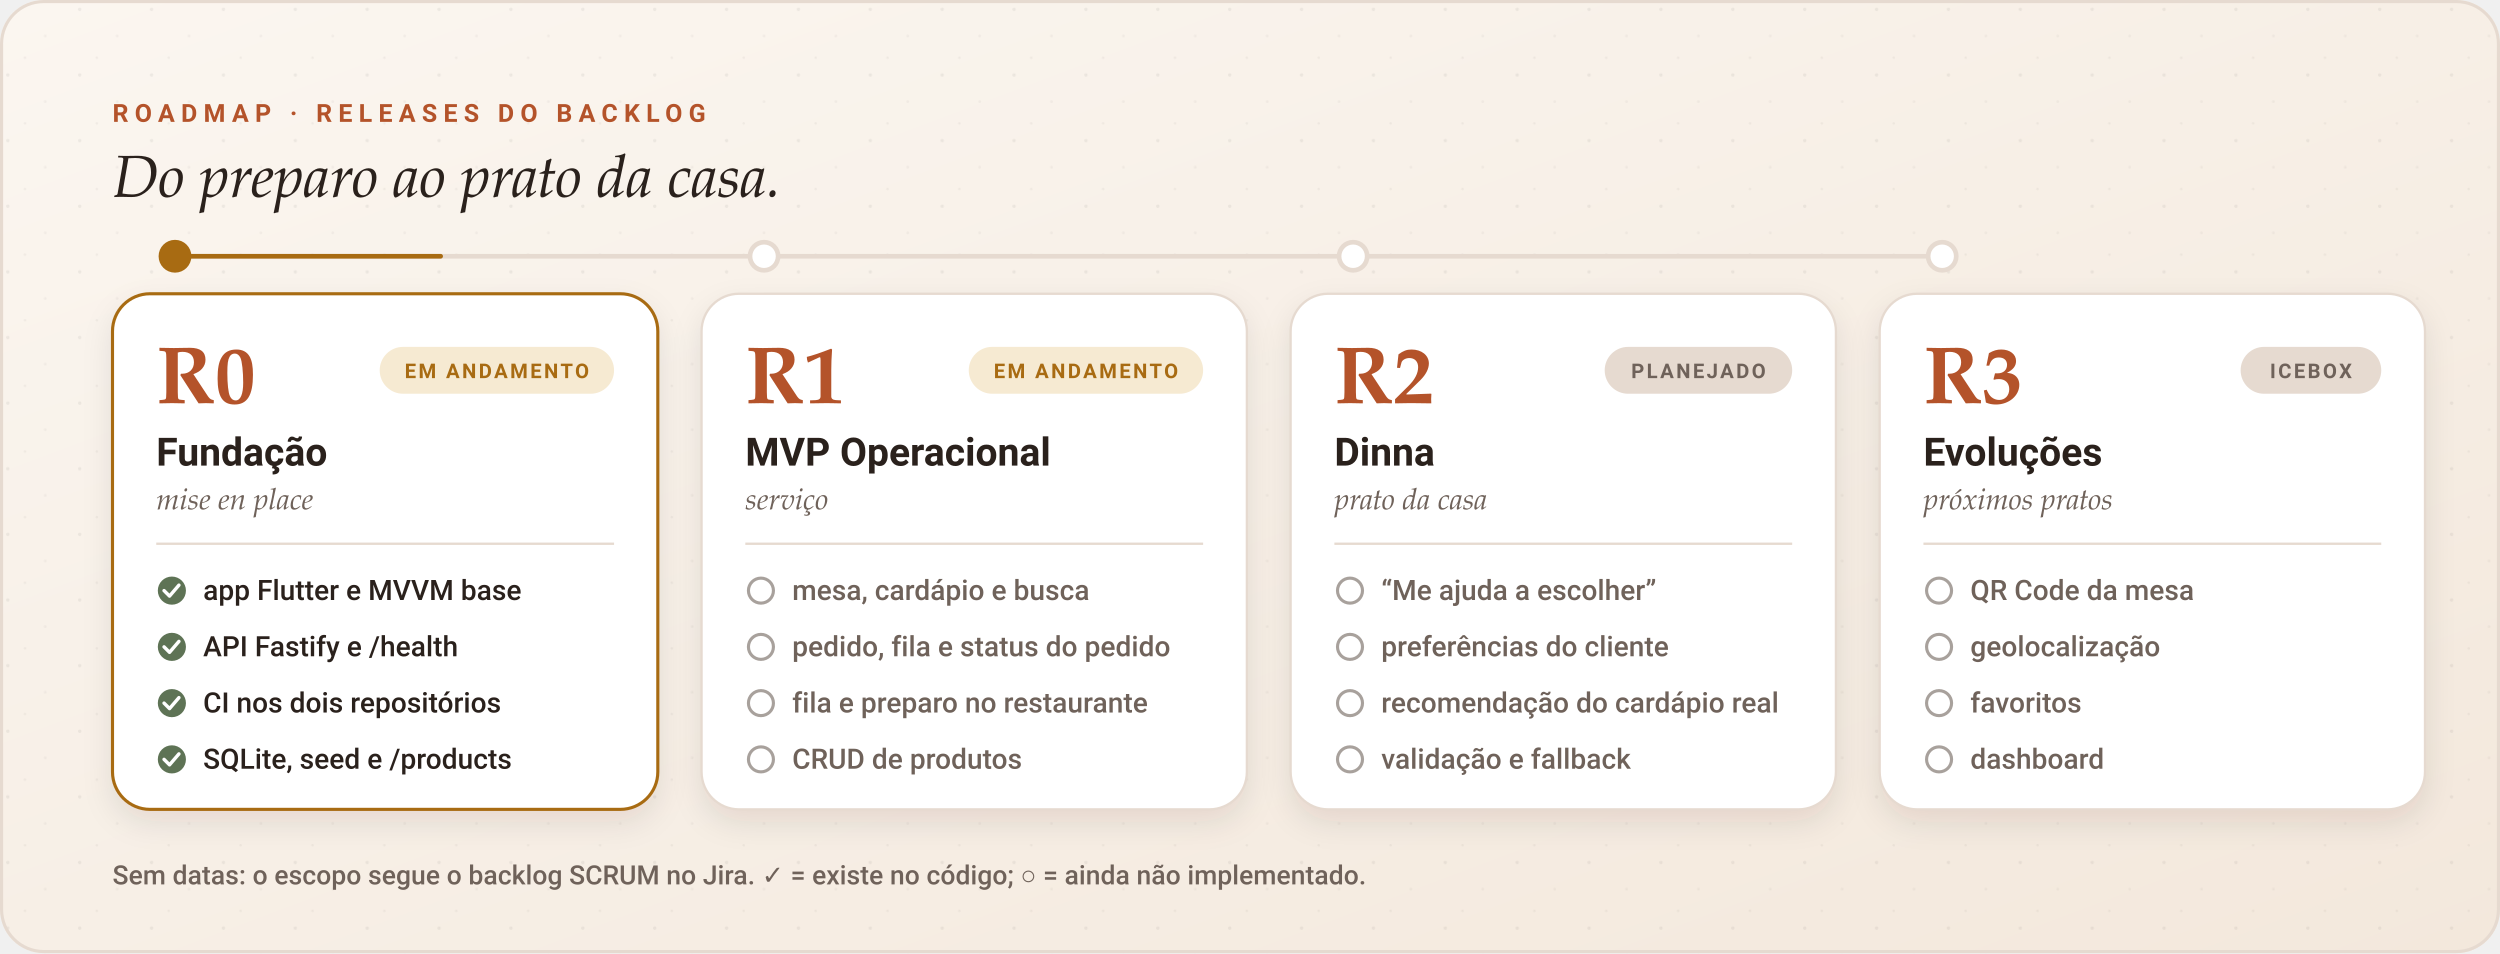
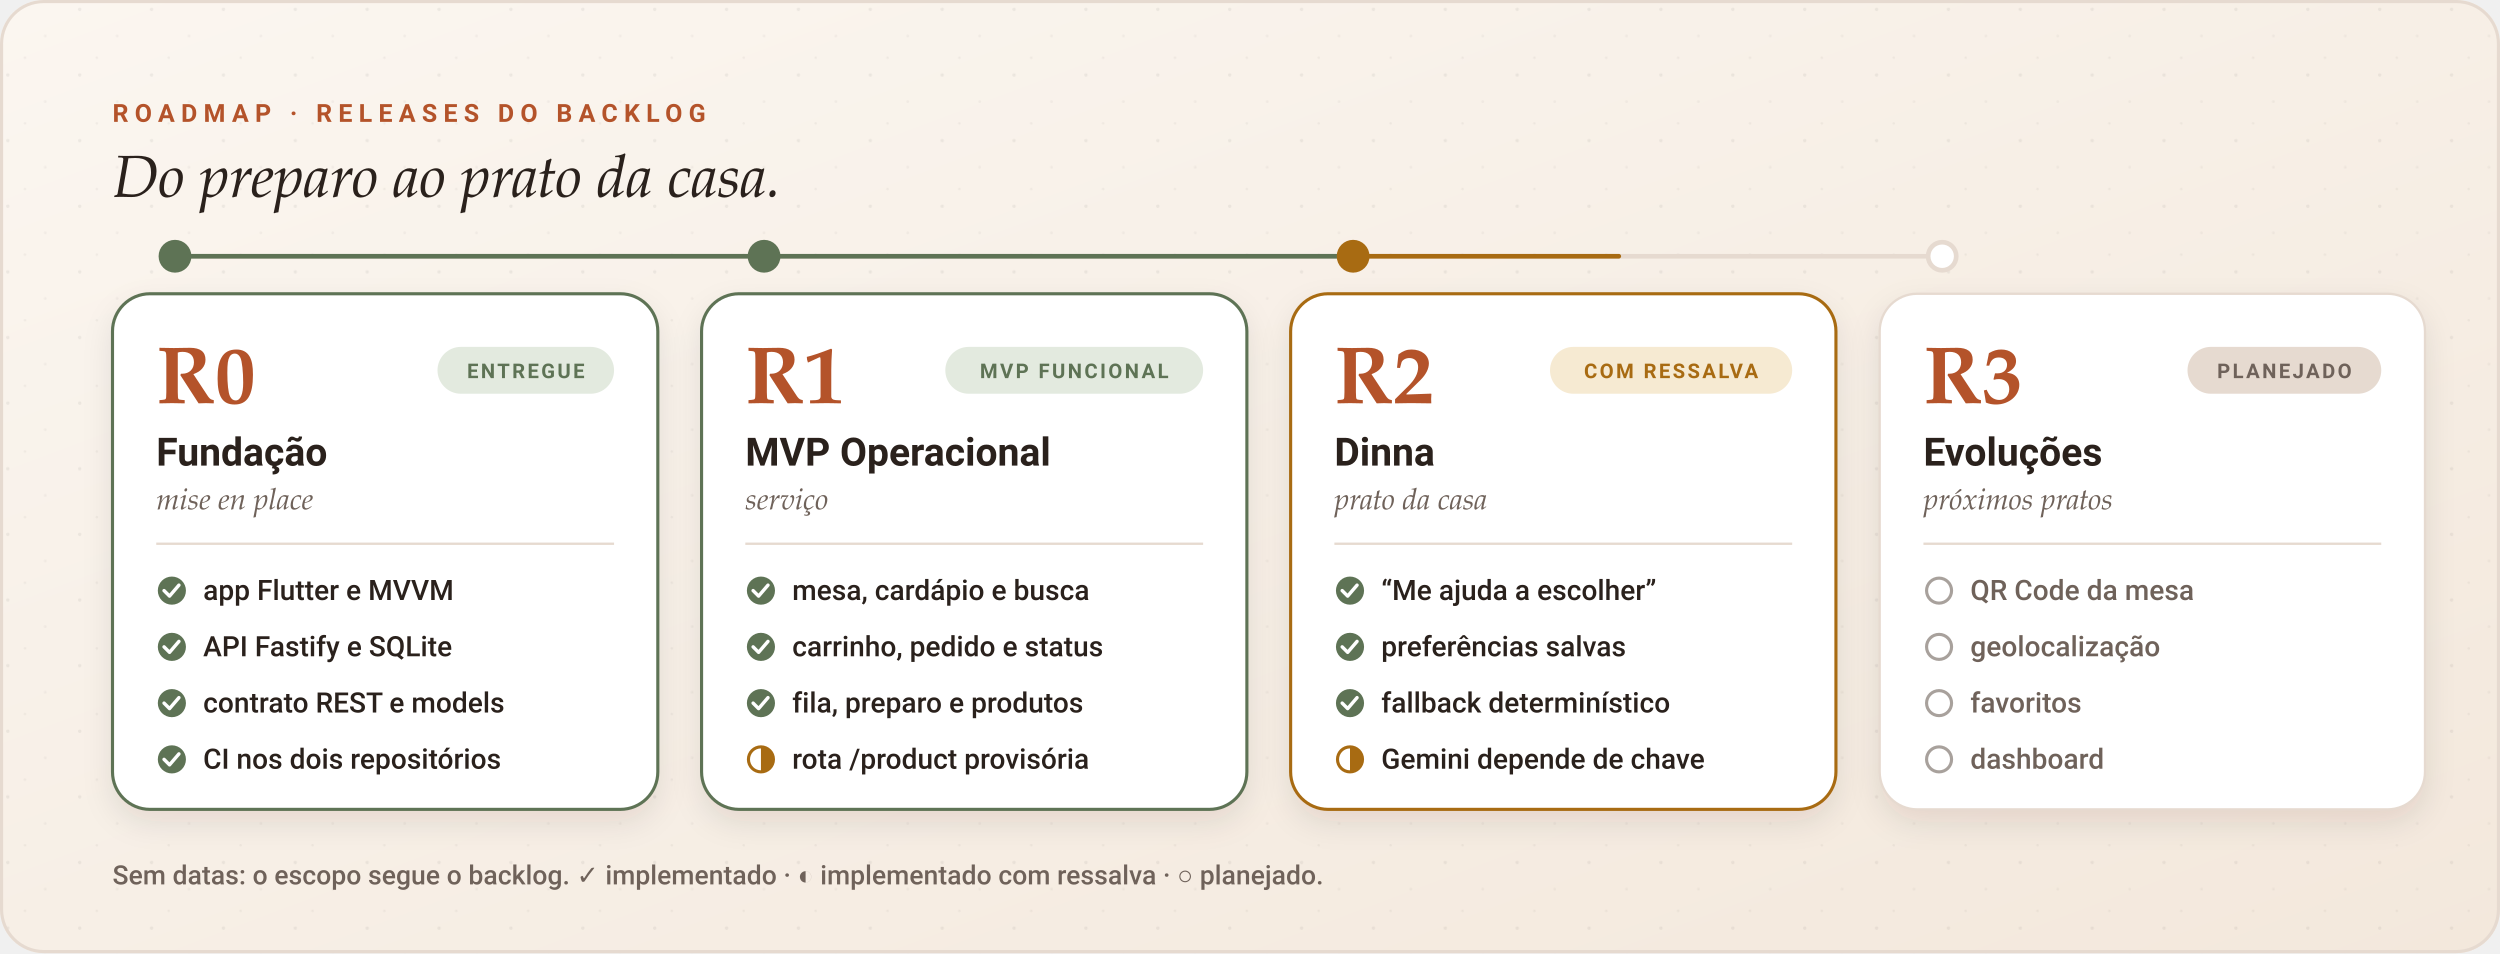
<svg xmlns="http://www.w3.org/2000/svg" width="1600" height="610" viewBox="0 0 1600 610" role="img" aria-labelledby="title desc">
  <defs>
    <linearGradient id="bg" x1="0" y1="0" x2="1" y2="1">
      <stop stop-color="#FBF6F0" />
      <stop offset="1" stop-color="#F3E8DC" />
    </linearGradient>
    <pattern id="dots" width="46" height="42" patternUnits="userSpaceOnUse">
      <circle cx="5" cy="6" r="1.1" fill="#2A211C" opacity="0.06" />
      <circle cx="29" cy="23" r="0.9" fill="#2A211C" opacity="0.042" />
      <circle cx="16" cy="37" r="0.8" fill="#2A211C" opacity="0.048" />
    </pattern>
    <filter id="sh" x="-30%" y="-30%" width="160%" height="180%">
      <feDropShadow dx="0" dy="8" stdDeviation="10" flood-color="#2A211C" flood-opacity=".10" />
    </filter>
-     <marker id="ar" viewBox="0 0 10 10" refX="8" refY="5" markerWidth="8" markerHeight="8" orient="auto">
-       <path d="M0 0 L10 5 L0 10z" fill="#B4532A" />
-     </marker>
    <clipPath id="frame">
      <rect width="1600" height="610" rx="28" />
    </clipPath>
  </defs>
  <g clip-path="url(#frame)">
    <rect width="1600" height="610" fill="url(#bg)" />
    <rect width="1600" height="610" fill="url(#dots)" />
  </g>
  <rect x="1" y="1" width="1598" height="608" rx="27" fill="none" stroke="#E6DAD0" stroke-width="2" />
  <text x="72" y="78" font-family="'Avenir Next', Avenir, 'Helvetica Neue', 'Segoe UI', Roboto, Arial, sans-serif" font-size="16" font-weight="700" letter-spacing="4" fill="#B4532A">ROADMAP  ·  RELEASES DO BACKLOG</text>
  <text x="72" y="126" font-family="'Iowan Old Style', Charter, 'Palatino Linotype', Georgia, serif" font-size="38" font-style="italic" fill="#2A211C">Do preparo ao prato da casa.</text>
  <path d="M112 164 H1243" stroke="#E6DAD0" stroke-width="3" stroke-linecap="round" />
-   <path d="M112 164 H282" stroke="#A86B12" stroke-width="3" stroke-linecap="round" />
-   <circle cx="112" cy="164" r="9" fill="#A86B12" stroke="#A86B12" stroke-width="3" />
+   <path d="M112 164 H866" stroke="#5E7355" stroke-width="3" stroke-linecap="round" />
+   <path d="M866 164 H1036" stroke="#A86B12" stroke-width="3" stroke-linecap="round" />
+   <circle cx="112" cy="164" r="9" fill="#5E7355" stroke="#5E7355" stroke-width="3" />
  <rect x="72" y="188" width="349" height="330" rx="24" fill="#FFFFFF" filter="url(#sh)" />
-   <rect x="72" y="188" width="349" height="330" rx="24" fill="none" stroke="#A86B12" stroke-width="2" />
+   <rect x="72" y="188" width="349" height="330" rx="24" fill="none" stroke="#5E7355" stroke-width="2" />
  <text x="100" y="258" font-family="'Iowan Old Style', Charter, 'Palatino Linotype', Georgia, serif" font-size="52" font-weight="700" fill="#B4532A">R0</text>
  <text x="100" y="298" font-family="'Avenir Next', Avenir, 'Helvetica Neue', 'Segoe UI', Roboto, Arial, sans-serif" font-size="25" font-weight="700" fill="#2A211C">Fundação</text>
  <text x="100" y="326" font-family="'Iowan Old Style', Charter, 'Palatino Linotype', Georgia, serif" font-size="19" font-style="italic" fill="#6F625A">mise en place</text>
-   <rect x="243" y="222" width="150" height="30" rx="15" fill="#F6EAD2" />
-   <text x="318.0" y="242" text-anchor="middle" font-family="'Avenir Next', Avenir, 'Helvetica Neue', 'Segoe UI', Roboto, Arial, sans-serif" font-size="13" font-weight="700" letter-spacing="1.5" fill="#A86B12">EM ANDAMENTO</text>
+   <rect x="280" y="222" width="113" height="30" rx="15" fill="#E3EADF" />
+   <text x="336.5" y="242" text-anchor="middle" font-family="'Avenir Next', Avenir, 'Helvetica Neue', 'Segoe UI', Roboto, Arial, sans-serif" font-size="13" font-weight="700" letter-spacing="1.5" fill="#5E7355">ENTREGUE</text>
  <path d="M100 348 H393" stroke="#E6DAD0" stroke-width="1.5" />
  <circle cx="110" cy="378" r="9" fill="#5E7355" />
  <path d="M105 378 l3.5 3.5 l6 -7" stroke="#FFFFFF" stroke-width="2.2" fill="none" stroke-linecap="round" stroke-linejoin="round" />
-   <text x="130" y="384" font-family="'Avenir Next', Avenir, 'Helvetica Neue', 'Segoe UI', Roboto, Arial, sans-serif" font-size="18" font-weight="500" fill="#2A211C">app Flutter e MVVM base</text>
+   <text x="130" y="384" font-family="'Avenir Next', Avenir, 'Helvetica Neue', 'Segoe UI', Roboto, Arial, sans-serif" font-size="18" font-weight="500" fill="#2A211C">app Flutter e MVVM</text>
  <circle cx="110" cy="414" r="9" fill="#5E7355" />
  <path d="M105 414 l3.5 3.5 l6 -7" stroke="#FFFFFF" stroke-width="2.2" fill="none" stroke-linecap="round" stroke-linejoin="round" />
-   <text x="130" y="420" font-family="'Avenir Next', Avenir, 'Helvetica Neue', 'Segoe UI', Roboto, Arial, sans-serif" font-size="18" font-weight="500" fill="#2A211C">API Fastify e /health</text>
+   <text x="130" y="420" font-family="'Avenir Next', Avenir, 'Helvetica Neue', 'Segoe UI', Roboto, Arial, sans-serif" font-size="18" font-weight="500" fill="#2A211C">API Fastify e SQLite</text>
  <circle cx="110" cy="450" r="9" fill="#5E7355" />
  <path d="M105 450 l3.5 3.5 l6 -7" stroke="#FFFFFF" stroke-width="2.2" fill="none" stroke-linecap="round" stroke-linejoin="round" />
-   <text x="130" y="456" font-family="'Avenir Next', Avenir, 'Helvetica Neue', 'Segoe UI', Roboto, Arial, sans-serif" font-size="18" font-weight="500" fill="#2A211C">CI nos dois repositórios</text>
+   <text x="130" y="456" font-family="'Avenir Next', Avenir, 'Helvetica Neue', 'Segoe UI', Roboto, Arial, sans-serif" font-size="18" font-weight="500" fill="#2A211C">contrato REST e models</text>
  <circle cx="110" cy="486" r="9" fill="#5E7355" />
  <path d="M105 486 l3.5 3.5 l6 -7" stroke="#FFFFFF" stroke-width="2.2" fill="none" stroke-linecap="round" stroke-linejoin="round" />
-   <text x="130" y="492" font-family="'Avenir Next', Avenir, 'Helvetica Neue', 'Segoe UI', Roboto, Arial, sans-serif" font-size="18" font-weight="500" fill="#2A211C">SQLite, seed e /products</text>
-   <circle cx="489" cy="164" r="9" fill="#FFFFFF" stroke="#E6DAD0" stroke-width="3" />
+   <text x="130" y="492" font-family="'Avenir Next', Avenir, 'Helvetica Neue', 'Segoe UI', Roboto, Arial, sans-serif" font-size="18" font-weight="500" fill="#2A211C">CI nos dois repositórios</text>
+   <circle cx="489" cy="164" r="9" fill="#5E7355" stroke="#5E7355" stroke-width="3" />
  <rect x="449" y="188" width="349" height="330" rx="24" fill="#FFFFFF" filter="url(#sh)" />
-   <rect x="449" y="188" width="349" height="330" rx="24" fill="none" stroke="#E6DAD0" stroke-width="1.5" />
+   <rect x="449" y="188" width="349" height="330" rx="24" fill="none" stroke="#5E7355" stroke-width="2" />
  <text x="477" y="258" font-family="'Iowan Old Style', Charter, 'Palatino Linotype', Georgia, serif" font-size="52" font-weight="700" fill="#B4532A">R1</text>
  <text x="477" y="298" font-family="'Avenir Next', Avenir, 'Helvetica Neue', 'Segoe UI', Roboto, Arial, sans-serif" font-size="25" font-weight="700" fill="#2A211C">MVP Operacional</text>
  <text x="477" y="326" font-family="'Iowan Old Style', Charter, 'Palatino Linotype', Georgia, serif" font-size="19" font-style="italic" fill="#6F625A">serviço</text>
-   <rect x="620" y="222" width="150" height="30" rx="15" fill="#F6EAD2" />
-   <text x="695.0" y="242" text-anchor="middle" font-family="'Avenir Next', Avenir, 'Helvetica Neue', 'Segoe UI', Roboto, Arial, sans-serif" font-size="13" font-weight="700" letter-spacing="1.5" fill="#A86B12">EM ANDAMENTO</text>
+   <rect x="605" y="222" width="165" height="30" rx="15" fill="#E3EADF" />
+   <text x="687.5" y="242" text-anchor="middle" font-family="'Avenir Next', Avenir, 'Helvetica Neue', 'Segoe UI', Roboto, Arial, sans-serif" font-size="13" font-weight="700" letter-spacing="1.5" fill="#5E7355">MVP FUNCIONAL</text>
  <path d="M477 348 H770" stroke="#E6DAD0" stroke-width="1.5" />
-   <circle cx="487" cy="378" r="8" fill="none" stroke="#6F625A" stroke-opacity=".6" stroke-width="2" />
-   <text x="507" y="384" font-family="'Avenir Next', Avenir, 'Helvetica Neue', 'Segoe UI', Roboto, Arial, sans-serif" font-size="18" font-weight="500" fill="#6F625A">mesa, cardápio e busca</text>
-   <circle cx="487" cy="414" r="8" fill="none" stroke="#6F625A" stroke-opacity=".6" stroke-width="2" />
-   <text x="507" y="420" font-family="'Avenir Next', Avenir, 'Helvetica Neue', 'Segoe UI', Roboto, Arial, sans-serif" font-size="18" font-weight="500" fill="#6F625A">pedido, fila e status do pedido</text>
-   <circle cx="487" cy="450" r="8" fill="none" stroke="#6F625A" stroke-opacity=".6" stroke-width="2" />
-   <text x="507" y="456" font-family="'Avenir Next', Avenir, 'Helvetica Neue', 'Segoe UI', Roboto, Arial, sans-serif" font-size="18" font-weight="500" fill="#6F625A">fila e preparo no restaurante</text>
-   <circle cx="487" cy="486" r="8" fill="none" stroke="#6F625A" stroke-opacity=".6" stroke-width="2" />
-   <text x="507" y="492" font-family="'Avenir Next', Avenir, 'Helvetica Neue', 'Segoe UI', Roboto, Arial, sans-serif" font-size="18" font-weight="500" fill="#6F625A">CRUD de produtos</text>
-   <circle cx="866" cy="164" r="9" fill="#FFFFFF" stroke="#E6DAD0" stroke-width="3" />
+   <circle cx="487" cy="378" r="9" fill="#5E7355" />
+   <path d="M482 378 l3.5 3.5 l6 -7" stroke="#FFFFFF" stroke-width="2.2" fill="none" stroke-linecap="round" stroke-linejoin="round" />
+   <text x="507" y="384" font-family="'Avenir Next', Avenir, 'Helvetica Neue', 'Segoe UI', Roboto, Arial, sans-serif" font-size="18" font-weight="500" fill="#2A211C">mesa, cardápio e busca</text>
+   <circle cx="487" cy="414" r="9" fill="#5E7355" />
+   <path d="M482 414 l3.5 3.5 l6 -7" stroke="#FFFFFF" stroke-width="2.2" fill="none" stroke-linecap="round" stroke-linejoin="round" />
+   <text x="507" y="420" font-family="'Avenir Next', Avenir, 'Helvetica Neue', 'Segoe UI', Roboto, Arial, sans-serif" font-size="18" font-weight="500" fill="#2A211C">carrinho, pedido e status</text>
+   <circle cx="487" cy="450" r="9" fill="#5E7355" />
+   <path d="M482 450 l3.5 3.5 l6 -7" stroke="#FFFFFF" stroke-width="2.2" fill="none" stroke-linecap="round" stroke-linejoin="round" />
+   <text x="507" y="456" font-family="'Avenir Next', Avenir, 'Helvetica Neue', 'Segoe UI', Roboto, Arial, sans-serif" font-size="18" font-weight="500" fill="#2A211C">fila, preparo e produtos</text>
+   <circle cx="487" cy="486" r="8" fill="#FFFFFF" stroke="#A86B12" stroke-width="2" />
+   <path d="M487 478 A8 8 0 0 1 487 494 Z" fill="#A86B12" />
+   <text x="507" y="492" font-family="'Avenir Next', Avenir, 'Helvetica Neue', 'Segoe UI', Roboto, Arial, sans-serif" font-size="18" font-weight="500" fill="#2A211C">rota /product provisória</text>
+   <circle cx="866" cy="164" r="9" fill="#A86B12" stroke="#A86B12" stroke-width="3" />
  <rect x="826" y="188" width="349" height="330" rx="24" fill="#FFFFFF" filter="url(#sh)" />
-   <rect x="826" y="188" width="349" height="330" rx="24" fill="none" stroke="#E6DAD0" stroke-width="1.5" />
+   <rect x="826" y="188" width="349" height="330" rx="24" fill="none" stroke="#A86B12" stroke-width="2" />
  <text x="854" y="258" font-family="'Iowan Old Style', Charter, 'Palatino Linotype', Georgia, serif" font-size="52" font-weight="700" fill="#B4532A">R2</text>
  <text x="854" y="298" font-family="'Avenir Next', Avenir, 'Helvetica Neue', 'Segoe UI', Roboto, Arial, sans-serif" font-size="25" font-weight="700" fill="#2A211C">Dinna</text>
  <text x="854" y="326" font-family="'Iowan Old Style', Charter, 'Palatino Linotype', Georgia, serif" font-size="19" font-style="italic" fill="#6F625A">prato da casa</text>
-   <rect x="1027" y="222" width="120" height="30" rx="15" fill="#E6DAD0" />
-   <text x="1087.0" y="242" text-anchor="middle" font-family="'Avenir Next', Avenir, 'Helvetica Neue', 'Segoe UI', Roboto, Arial, sans-serif" font-size="13" font-weight="700" letter-spacing="1.5" fill="#6F625A">PLANEJADO</text>
+   <rect x="992" y="222" width="155" height="30" rx="15" fill="#F6EAD2" />
+   <text x="1069.5" y="242" text-anchor="middle" font-family="'Avenir Next', Avenir, 'Helvetica Neue', 'Segoe UI', Roboto, Arial, sans-serif" font-size="13" font-weight="700" letter-spacing="1.5" fill="#A86B12">COM RESSALVA</text>
  <path d="M854 348 H1147" stroke="#E6DAD0" stroke-width="1.5" />
-   <circle cx="864" cy="378" r="8" fill="none" stroke="#6F625A" stroke-opacity=".6" stroke-width="2" />
-   <text x="884" y="384" font-family="'Avenir Next', Avenir, 'Helvetica Neue', 'Segoe UI', Roboto, Arial, sans-serif" font-size="18" font-weight="500" fill="#6F625A">“Me ajuda a escolher”</text>
-   <circle cx="864" cy="414" r="8" fill="none" stroke="#6F625A" stroke-opacity=".6" stroke-width="2" />
-   <text x="884" y="420" font-family="'Avenir Next', Avenir, 'Helvetica Neue', 'Segoe UI', Roboto, Arial, sans-serif" font-size="18" font-weight="500" fill="#6F625A">preferências do cliente</text>
-   <circle cx="864" cy="450" r="8" fill="none" stroke="#6F625A" stroke-opacity=".6" stroke-width="2" />
-   <text x="884" y="456" font-family="'Avenir Next', Avenir, 'Helvetica Neue', 'Segoe UI', Roboto, Arial, sans-serif" font-size="18" font-weight="500" fill="#6F625A">recomendação do cardápio real</text>
-   <circle cx="864" cy="486" r="8" fill="none" stroke="#6F625A" stroke-opacity=".6" stroke-width="2" />
-   <text x="884" y="492" font-family="'Avenir Next', Avenir, 'Helvetica Neue', 'Segoe UI', Roboto, Arial, sans-serif" font-size="18" font-weight="500" fill="#6F625A">validação e fallback</text>
+   <circle cx="864" cy="378" r="9" fill="#5E7355" />
+   <path d="M859 378 l3.5 3.5 l6 -7" stroke="#FFFFFF" stroke-width="2.2" fill="none" stroke-linecap="round" stroke-linejoin="round" />
+   <text x="884" y="384" font-family="'Avenir Next', Avenir, 'Helvetica Neue', 'Segoe UI', Roboto, Arial, sans-serif" font-size="18" font-weight="500" fill="#2A211C">“Me ajuda a escolher”</text>
+   <circle cx="864" cy="414" r="9" fill="#5E7355" />
+   <path d="M859 414 l3.5 3.5 l6 -7" stroke="#FFFFFF" stroke-width="2.2" fill="none" stroke-linecap="round" stroke-linejoin="round" />
+   <text x="884" y="420" font-family="'Avenir Next', Avenir, 'Helvetica Neue', 'Segoe UI', Roboto, Arial, sans-serif" font-size="18" font-weight="500" fill="#2A211C">preferências salvas</text>
+   <circle cx="864" cy="450" r="9" fill="#5E7355" />
+   <path d="M859 450 l3.5 3.5 l6 -7" stroke="#FFFFFF" stroke-width="2.2" fill="none" stroke-linecap="round" stroke-linejoin="round" />
+   <text x="884" y="456" font-family="'Avenir Next', Avenir, 'Helvetica Neue', 'Segoe UI', Roboto, Arial, sans-serif" font-size="18" font-weight="500" fill="#2A211C">fallback determinístico</text>
+   <circle cx="864" cy="486" r="8" fill="#FFFFFF" stroke="#A86B12" stroke-width="2" />
+   <path d="M864 478 A8 8 0 0 1 864 494 Z" fill="#A86B12" />
+   <text x="884" y="492" font-family="'Avenir Next', Avenir, 'Helvetica Neue', 'Segoe UI', Roboto, Arial, sans-serif" font-size="18" font-weight="500" fill="#2A211C">Gemini depende de chave</text>
  <circle cx="1243" cy="164" r="9" fill="#FFFFFF" stroke="#E6DAD0" stroke-width="3" />
  <rect x="1203" y="188" width="349" height="330" rx="24" fill="#FFFFFF" filter="url(#sh)" />
  <rect x="1203" y="188" width="349" height="330" rx="24" fill="none" stroke="#E6DAD0" stroke-width="1.5" />
  <text x="1231" y="258" font-family="'Iowan Old Style', Charter, 'Palatino Linotype', Georgia, serif" font-size="52" font-weight="700" fill="#B4532A">R3</text>
  <text x="1231" y="298" font-family="'Avenir Next', Avenir, 'Helvetica Neue', 'Segoe UI', Roboto, Arial, sans-serif" font-size="25" font-weight="700" fill="#2A211C">Evoluções</text>
  <text x="1231" y="326" font-family="'Iowan Old Style', Charter, 'Palatino Linotype', Georgia, serif" font-size="19" font-style="italic" fill="#6F625A">próximos pratos</text>
-   <rect x="1434" y="222" width="90" height="30" rx="15" fill="#E6DAD0" />
-   <text x="1479.0" y="242" text-anchor="middle" font-family="'Avenir Next', Avenir, 'Helvetica Neue', 'Segoe UI', Roboto, Arial, sans-serif" font-size="13" font-weight="700" letter-spacing="1.5" fill="#6F625A">ICEBOX</text>
+   <rect x="1400" y="222" width="124" height="30" rx="15" fill="#E6DAD0" />
+   <text x="1462.0" y="242" text-anchor="middle" font-family="'Avenir Next', Avenir, 'Helvetica Neue', 'Segoe UI', Roboto, Arial, sans-serif" font-size="13" font-weight="700" letter-spacing="1.5" fill="#6F625A">PLANEJADO</text>
  <path d="M1231 348 H1524" stroke="#E6DAD0" stroke-width="1.5" />
  <circle cx="1241" cy="378" r="8" fill="none" stroke="#6F625A" stroke-opacity=".6" stroke-width="2" />
  <text x="1261" y="384" font-family="'Avenir Next', Avenir, 'Helvetica Neue', 'Segoe UI', Roboto, Arial, sans-serif" font-size="18" font-weight="500" fill="#6F625A">QR Code da mesa</text>
  <circle cx="1241" cy="414" r="8" fill="none" stroke="#6F625A" stroke-opacity=".6" stroke-width="2" />
  <text x="1261" y="420" font-family="'Avenir Next', Avenir, 'Helvetica Neue', 'Segoe UI', Roboto, Arial, sans-serif" font-size="18" font-weight="500" fill="#6F625A">geolocalização</text>
  <circle cx="1241" cy="450" r="8" fill="none" stroke="#6F625A" stroke-opacity=".6" stroke-width="2" />
  <text x="1261" y="456" font-family="'Avenir Next', Avenir, 'Helvetica Neue', 'Segoe UI', Roboto, Arial, sans-serif" font-size="18" font-weight="500" fill="#6F625A">favoritos</text>
  <circle cx="1241" cy="486" r="8" fill="none" stroke="#6F625A" stroke-opacity=".6" stroke-width="2" />
  <text x="1261" y="492" font-family="'Avenir Next', Avenir, 'Helvetica Neue', 'Segoe UI', Roboto, Arial, sans-serif" font-size="18" font-weight="500" fill="#6F625A">dashboard</text>
-   <text x="72" y="566" font-family="'Avenir Next', Avenir, 'Helvetica Neue', 'Segoe UI', Roboto, Arial, sans-serif" font-size="17" font-weight="500" fill="#6F625A">Sem datas: o escopo segue o backlog SCRUM no Jira. ✓ = existe no código; ○ = ainda não implementado.</text>
+   <text x="72" y="566" font-family="'Avenir Next', Avenir, 'Helvetica Neue', 'Segoe UI', Roboto, Arial, sans-serif" font-size="17" font-weight="500" fill="#6F625A">Sem datas: o escopo segue o backlog. ✓ implementado · ◐ implementado com ressalva · ○ planejado.</text>
</svg>
